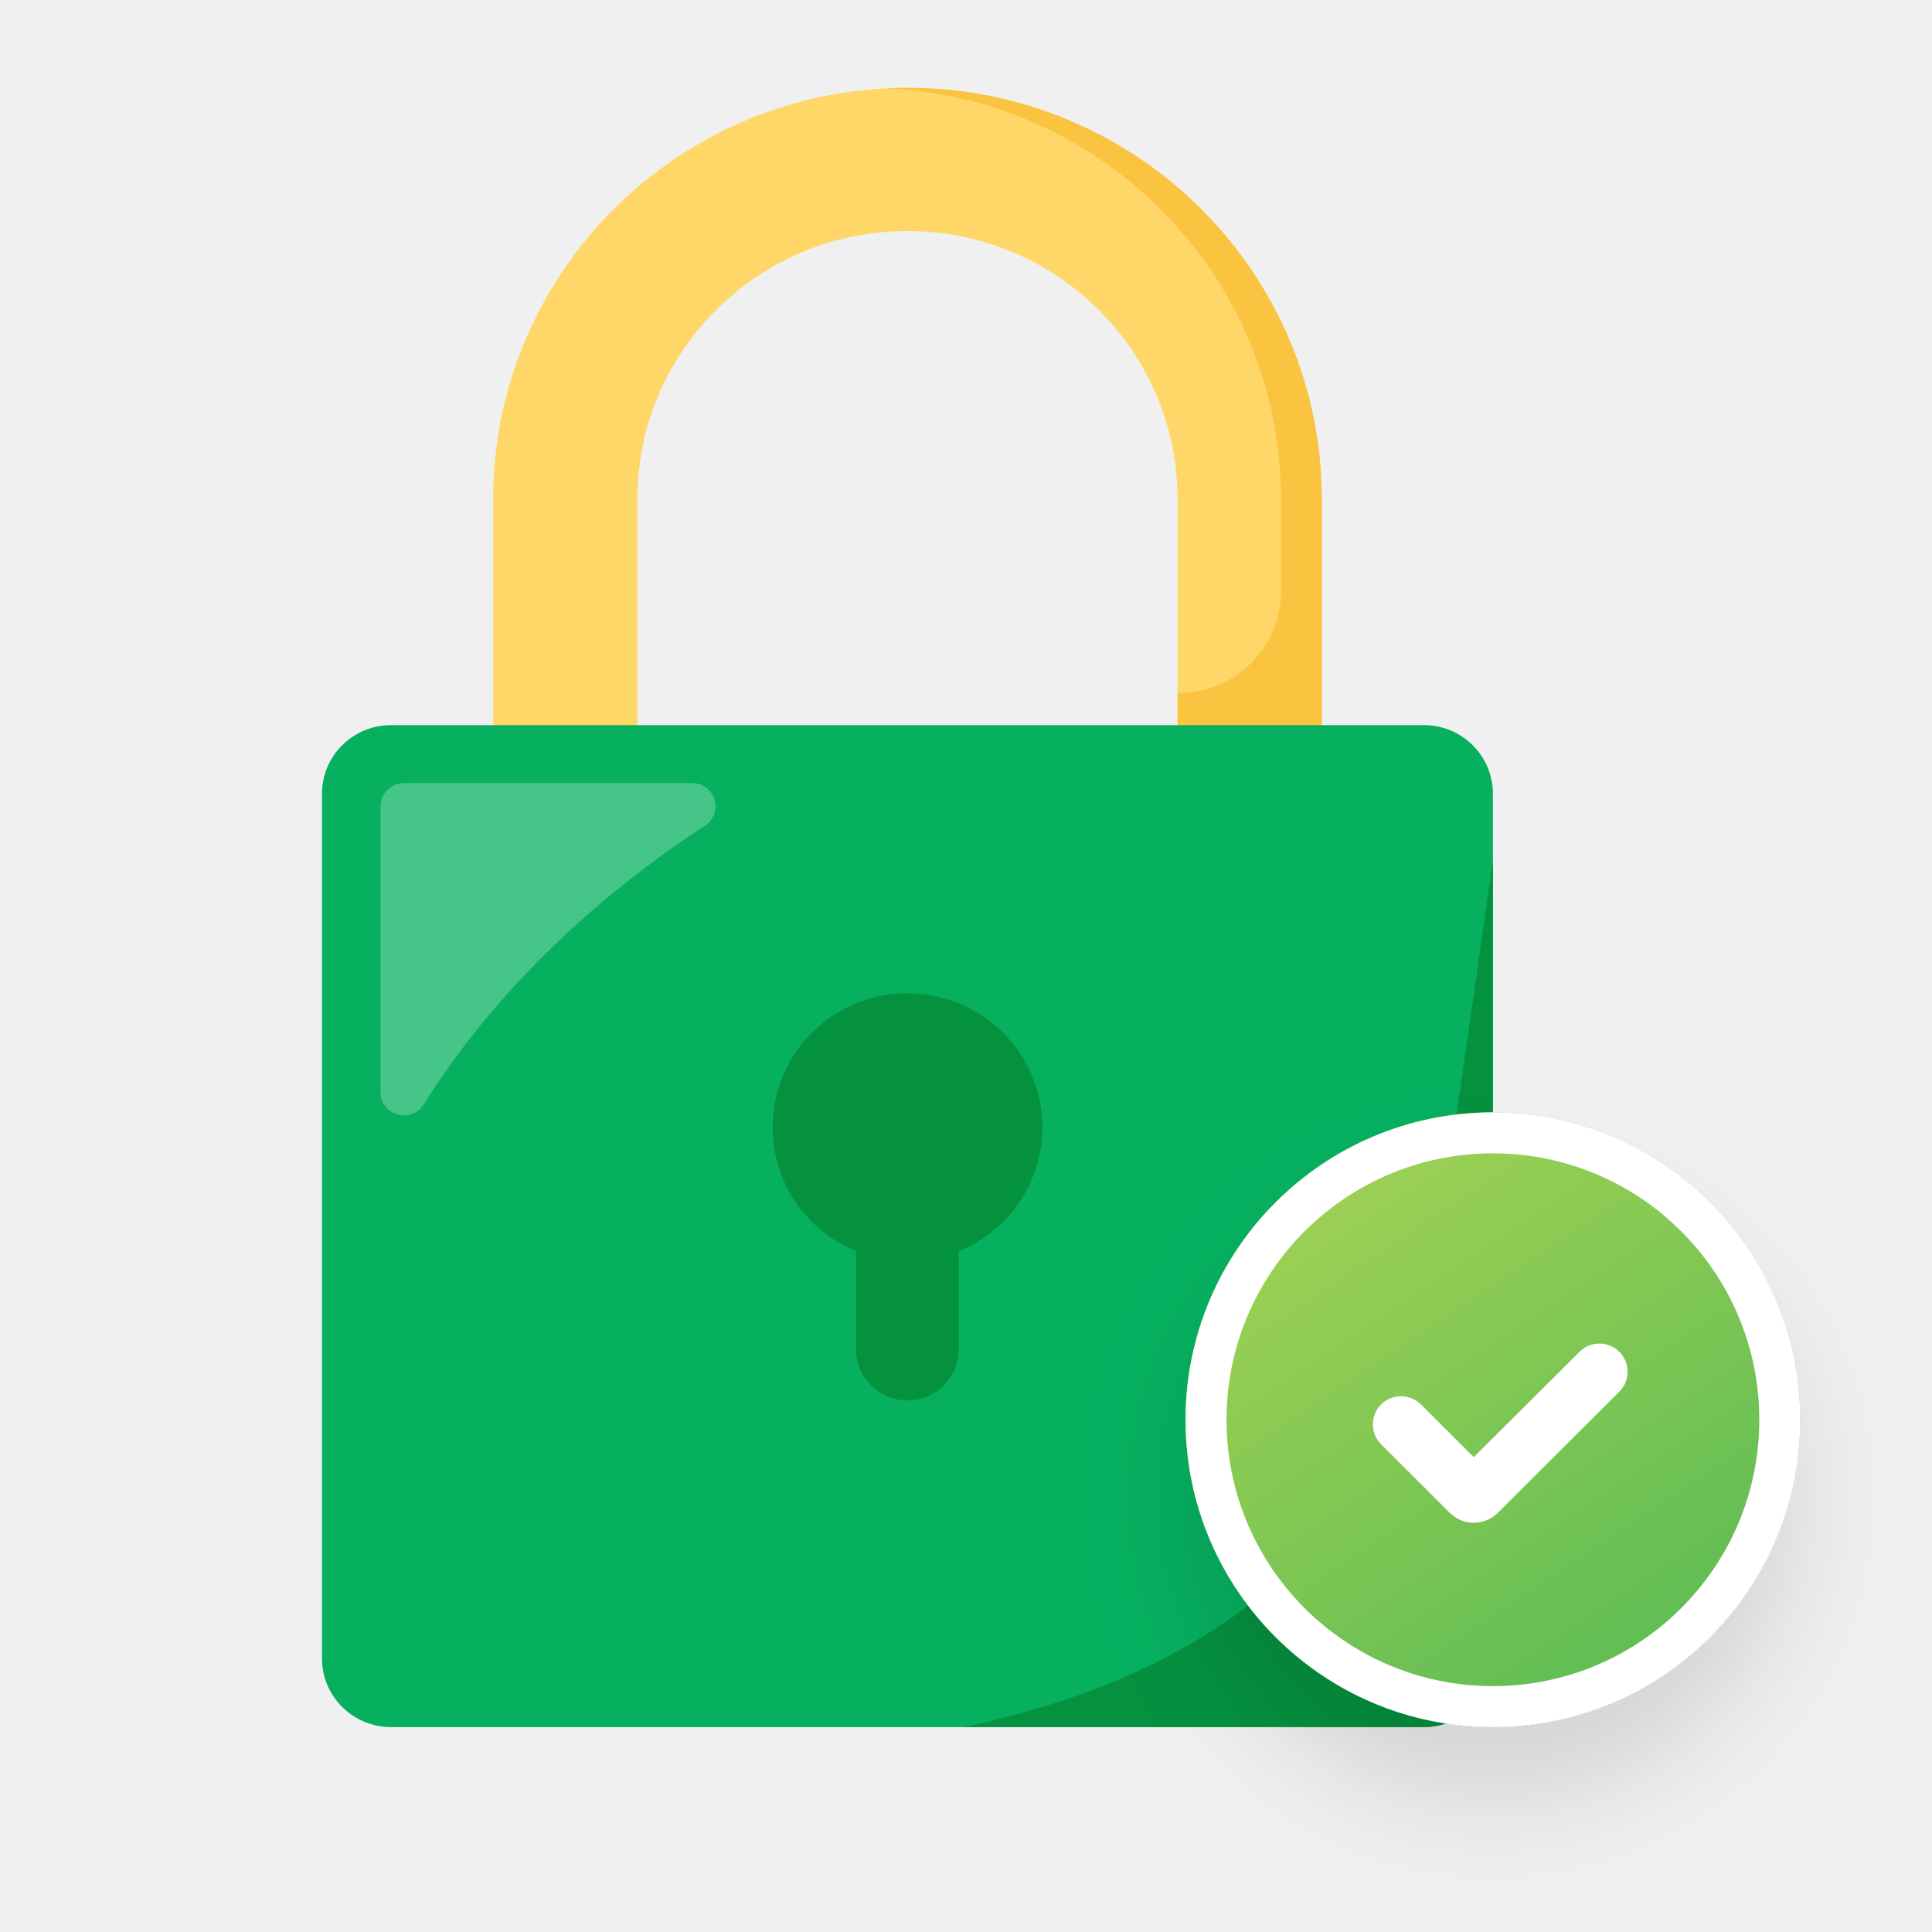
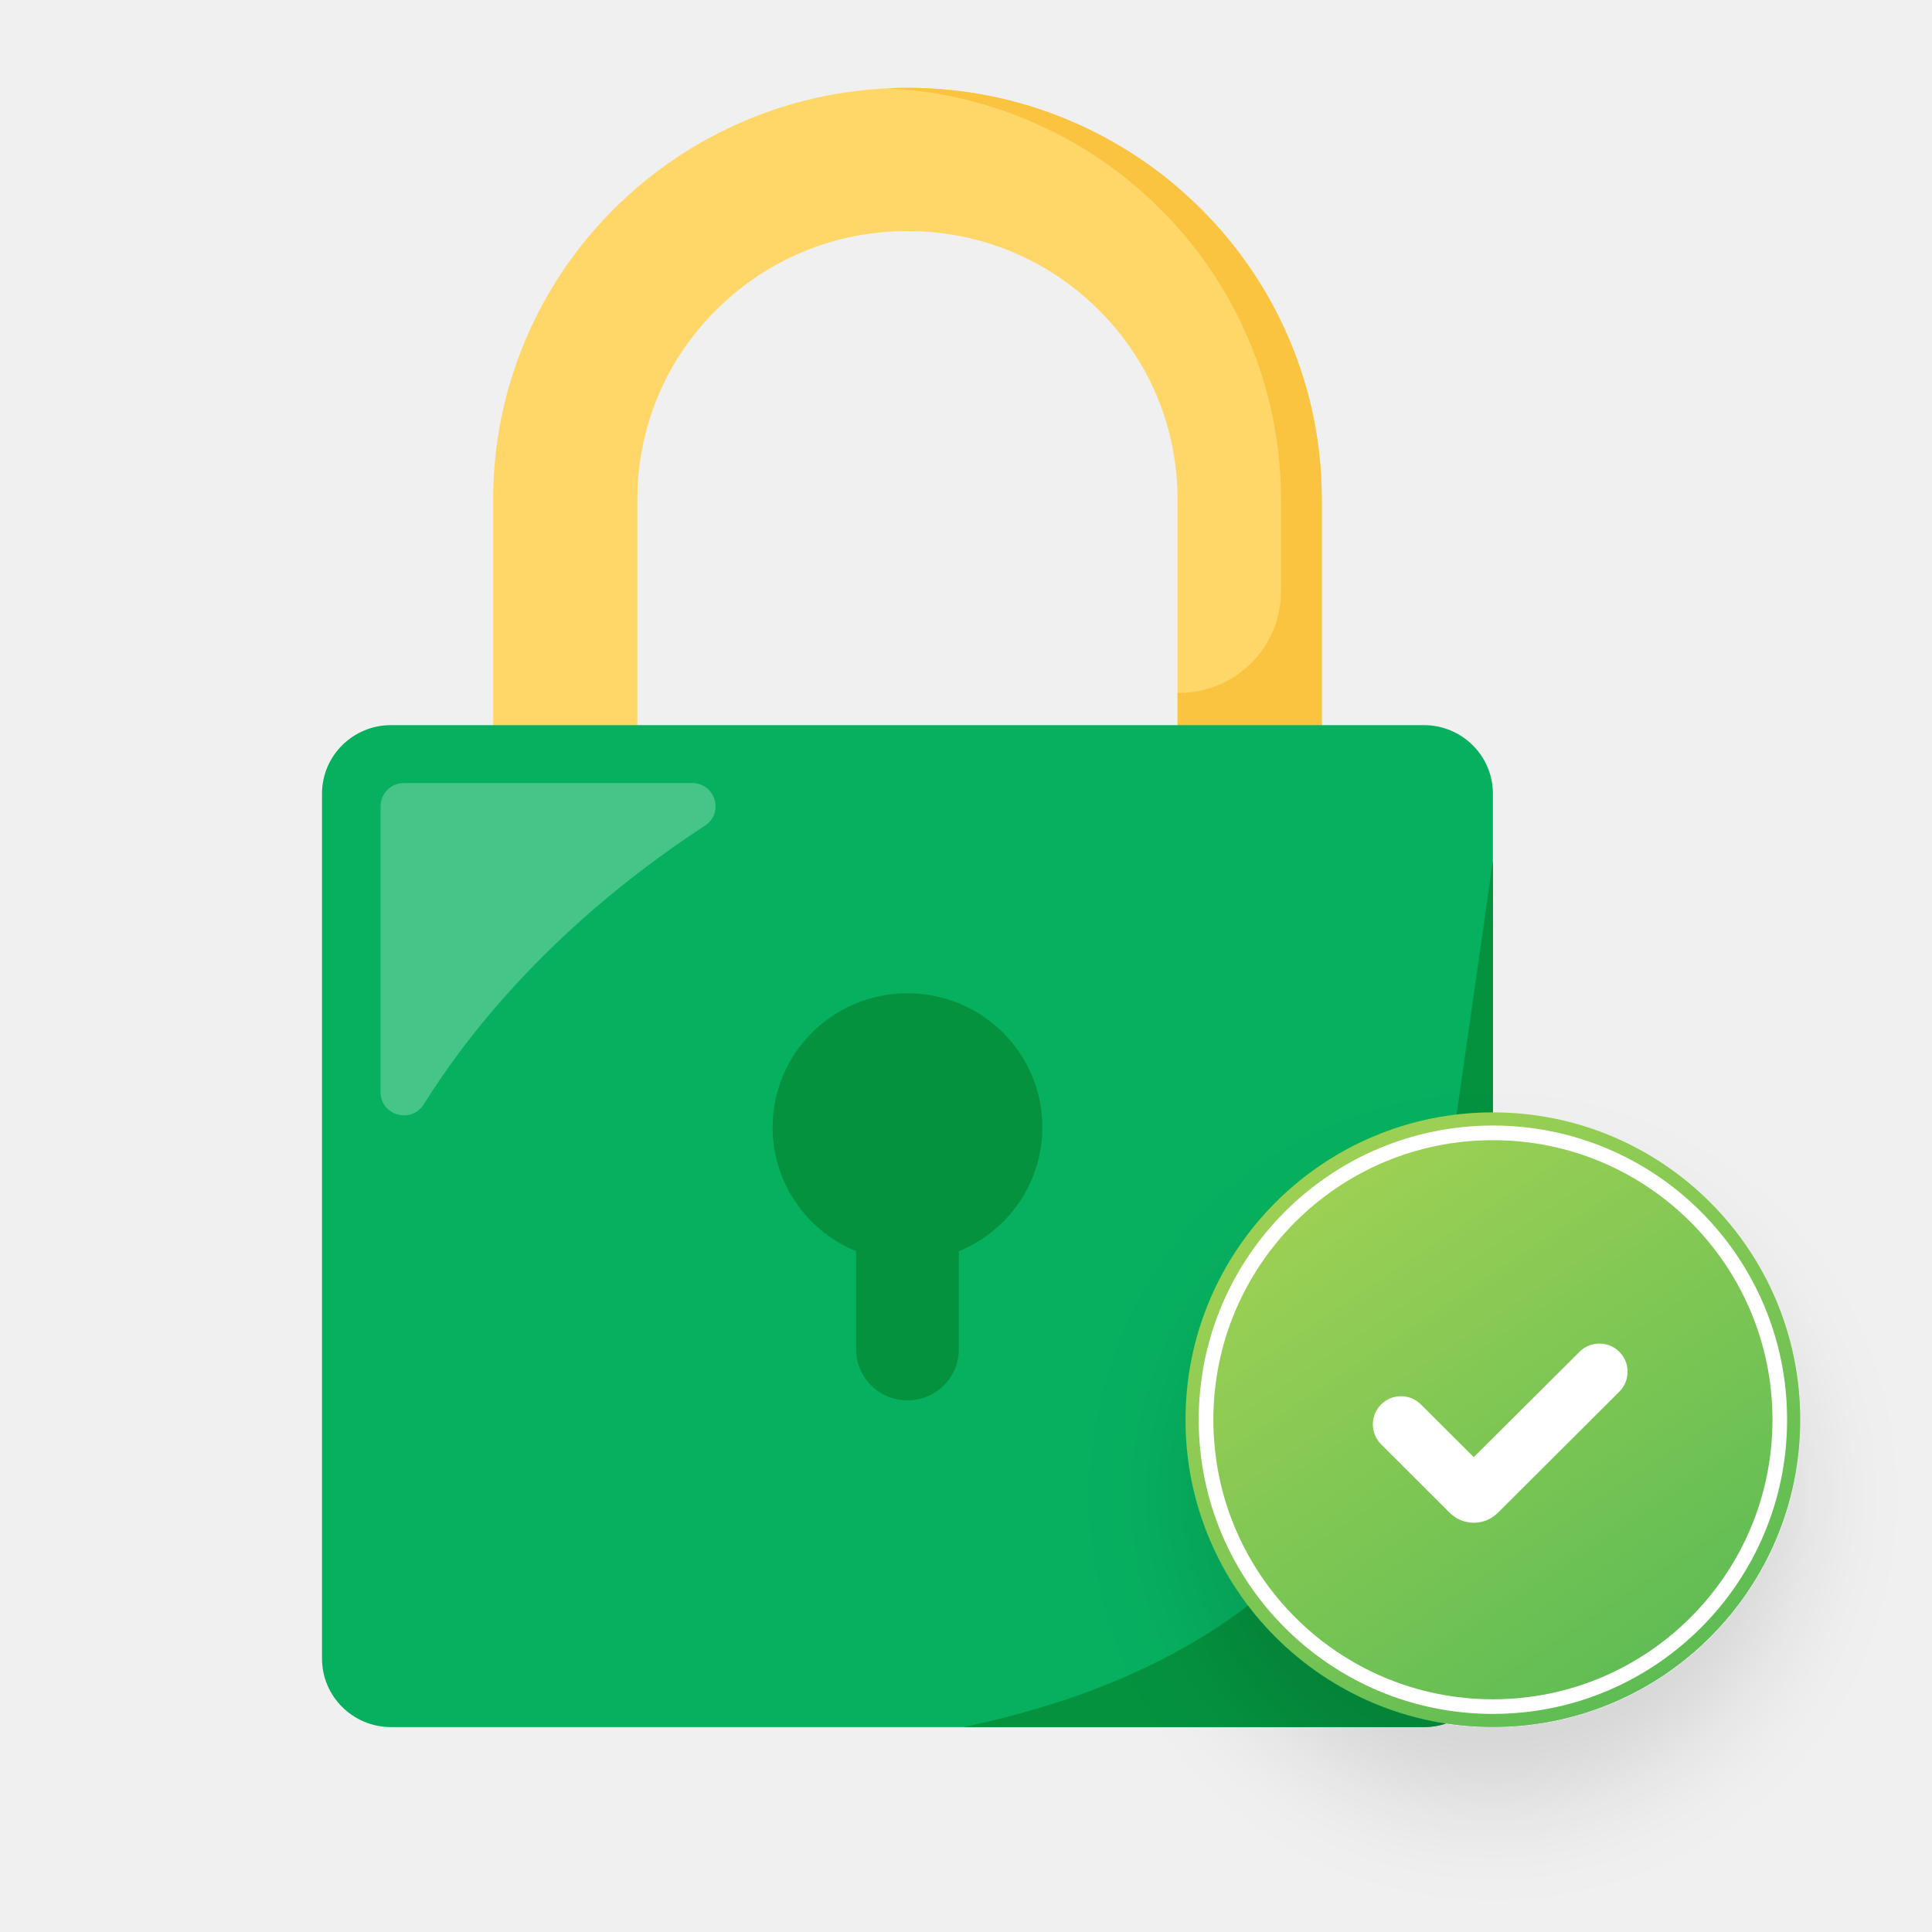
<svg xmlns="http://www.w3.org/2000/svg" width="132" height="132" viewBox="0 0 132 132" fill="none">
  <g clipPath="url(#clip0_7767_34763)">
    <path d="M90.306 34.123V52.588H80.454V34.123C80.454 29.226 78.535 24.621 75.049 21.158C71.564 17.695 66.929 15.788 62.001 15.788C57.072 15.788 52.437 17.695 48.952 21.158C45.467 24.621 43.547 29.226 43.547 34.123V52.588H33.695V34.123C33.695 30.328 34.444 26.645 35.922 23.174C37.348 19.825 39.388 16.818 41.986 14.237C44.583 11.655 47.61 9.629 50.981 8.212C54.475 6.744 58.181 6 62.001 6C65.82 6 69.527 6.744 73.02 8.212C76.391 9.629 79.418 11.655 82.016 14.237C84.614 16.818 86.653 19.825 88.079 23.174C89.557 26.645 90.306 30.328 90.306 34.123Z" fill="#FFD769" />
    <path d="M90.307 34.123V52.588H80.455V47.344C80.479 47.344 80.503 47.344 80.526 47.344C84.388 47.351 87.522 44.245 87.522 40.408V34.123C87.522 30.328 86.773 26.645 85.296 23.174C83.87 19.825 81.83 16.818 79.231 14.237C76.634 11.655 73.606 9.629 70.236 8.212C67.17 6.922 63.938 6.192 60.609 6.033C61.072 6.011 61.536 6 62.002 6C65.821 6 69.528 6.744 73.022 8.212C76.393 9.629 79.419 11.655 82.017 14.237C84.615 16.818 86.655 19.825 88.081 23.174C89.559 26.645 90.307 30.328 90.307 34.123Z" fill="#FAC440" />
    <path d="M97.285 49.543H26.715C24.111 49.543 22 51.641 22 54.228V113.315C22 115.903 24.111 118 26.715 118H97.285C99.889 118 102 115.903 102 113.315V54.228C102 51.641 99.889 49.543 97.285 49.543Z" fill="#06B05F" />
    <path d="M71.216 77.019C71.216 80.841 68.859 84.115 65.511 85.487V92.191C65.511 94.117 63.94 95.679 62.001 95.679C60.063 95.679 58.491 94.117 58.491 92.191V85.487C55.143 84.115 52.787 80.842 52.787 77.019C52.787 71.963 56.913 67.863 62.002 67.863C67.092 67.863 71.218 71.963 71.218 77.019H71.216Z" fill="#04923F" />
    <path d="M102.001 58.801V113.316C102.001 115.904 99.89 118.001 97.285 118.001H65.832C68.061 117.526 70.265 116.953 72.434 116.246C80.159 113.73 87.504 109.33 92.021 102.688C96.618 95.929 97.883 87.578 99.035 79.533C100.023 72.622 101.012 65.712 102.001 58.801Z" fill="#04923F" />
    <path opacity="0.5" d="M26.001 74.617V55.086C26.001 54.209 26.716 53.5 27.597 53.5H47.29C48.879 53.5 49.492 55.551 48.162 56.415C42.969 59.79 34.804 66.11 28.953 75.451C28.105 76.807 26 76.213 26 74.615L26.001 74.617Z" fill="#83D9B0" />
  </g>
  <g filter="url(#filter0_d_7767_34763)">
    <circle cx="102" cy="97" r="21" fill="url(#paint0_linear_7767_34763)" />
-     <circle cx="102" cy="97" r="19.6" stroke="white" stroke-width="2.8" />
+     <circle cx="102" cy="97" r="19.6" stroke="white" strokeWidth="2.8" />
  </g>
  <path d="M102.339 103.358C101.429 104.265 99.956 104.265 99.047 103.357L94.362 98.679C93.61 97.928 93.609 96.71 94.36 95.958C95.111 95.206 96.328 95.205 97.08 95.955L100.693 99.556L107.92 92.356C108.672 91.607 109.889 91.609 110.639 92.36C111.391 93.112 111.39 94.331 110.637 95.082L102.339 103.358Z" fill="white" />
  <defs>
    <filter id="filter0_d_7767_34763" x="74" y="74.25" width="56" height="56" filterUnits="userSpaceOnUse" color-interpolation-filters="sRGB">
      <feFlood flood-opacity="0" result="BackgroundImageFix" />
      <feColorMatrix in="SourceAlpha" type="matrix" values="0 0 0 0 0 0 0 0 0 0 0 0 0 0 0 0 0 0 127 0" result="hardAlpha" />
      <feOffset dy="5.25" />
      <feGaussianBlur stdDeviation="3.5" />
      <feComposite in2="hardAlpha" operator="out" />
      <feColorMatrix type="matrix" values="0 0 0 0 0 0 0 0 0 0 0 0 0 0 0 0 0 0 0.11 0" />
      <feBlend mode="normal" in2="BackgroundImageFix" result="effect1_dropShadow_7767_34763" />
      <feBlend mode="normal" in="SourceGraphic" in2="effect1_dropShadow_7767_34763" result="shape" />
    </filter>
    <linearGradient id="paint0_linear_7767_34763" x1="93.115" y1="80.038" x2="115.731" y2="113.962" gradientUnits="userSpaceOnUse">
      <stop stop-color="#9CD054" />
      <stop offset="1" stop-color="#5DBC54" />
    </linearGradient>
    <clipPath id="clip0_7767_34763">
      <rect width="80" height="112" fill="white" transform="translate(22 6)" />
    </clipPath>
  </defs>
</svg>
